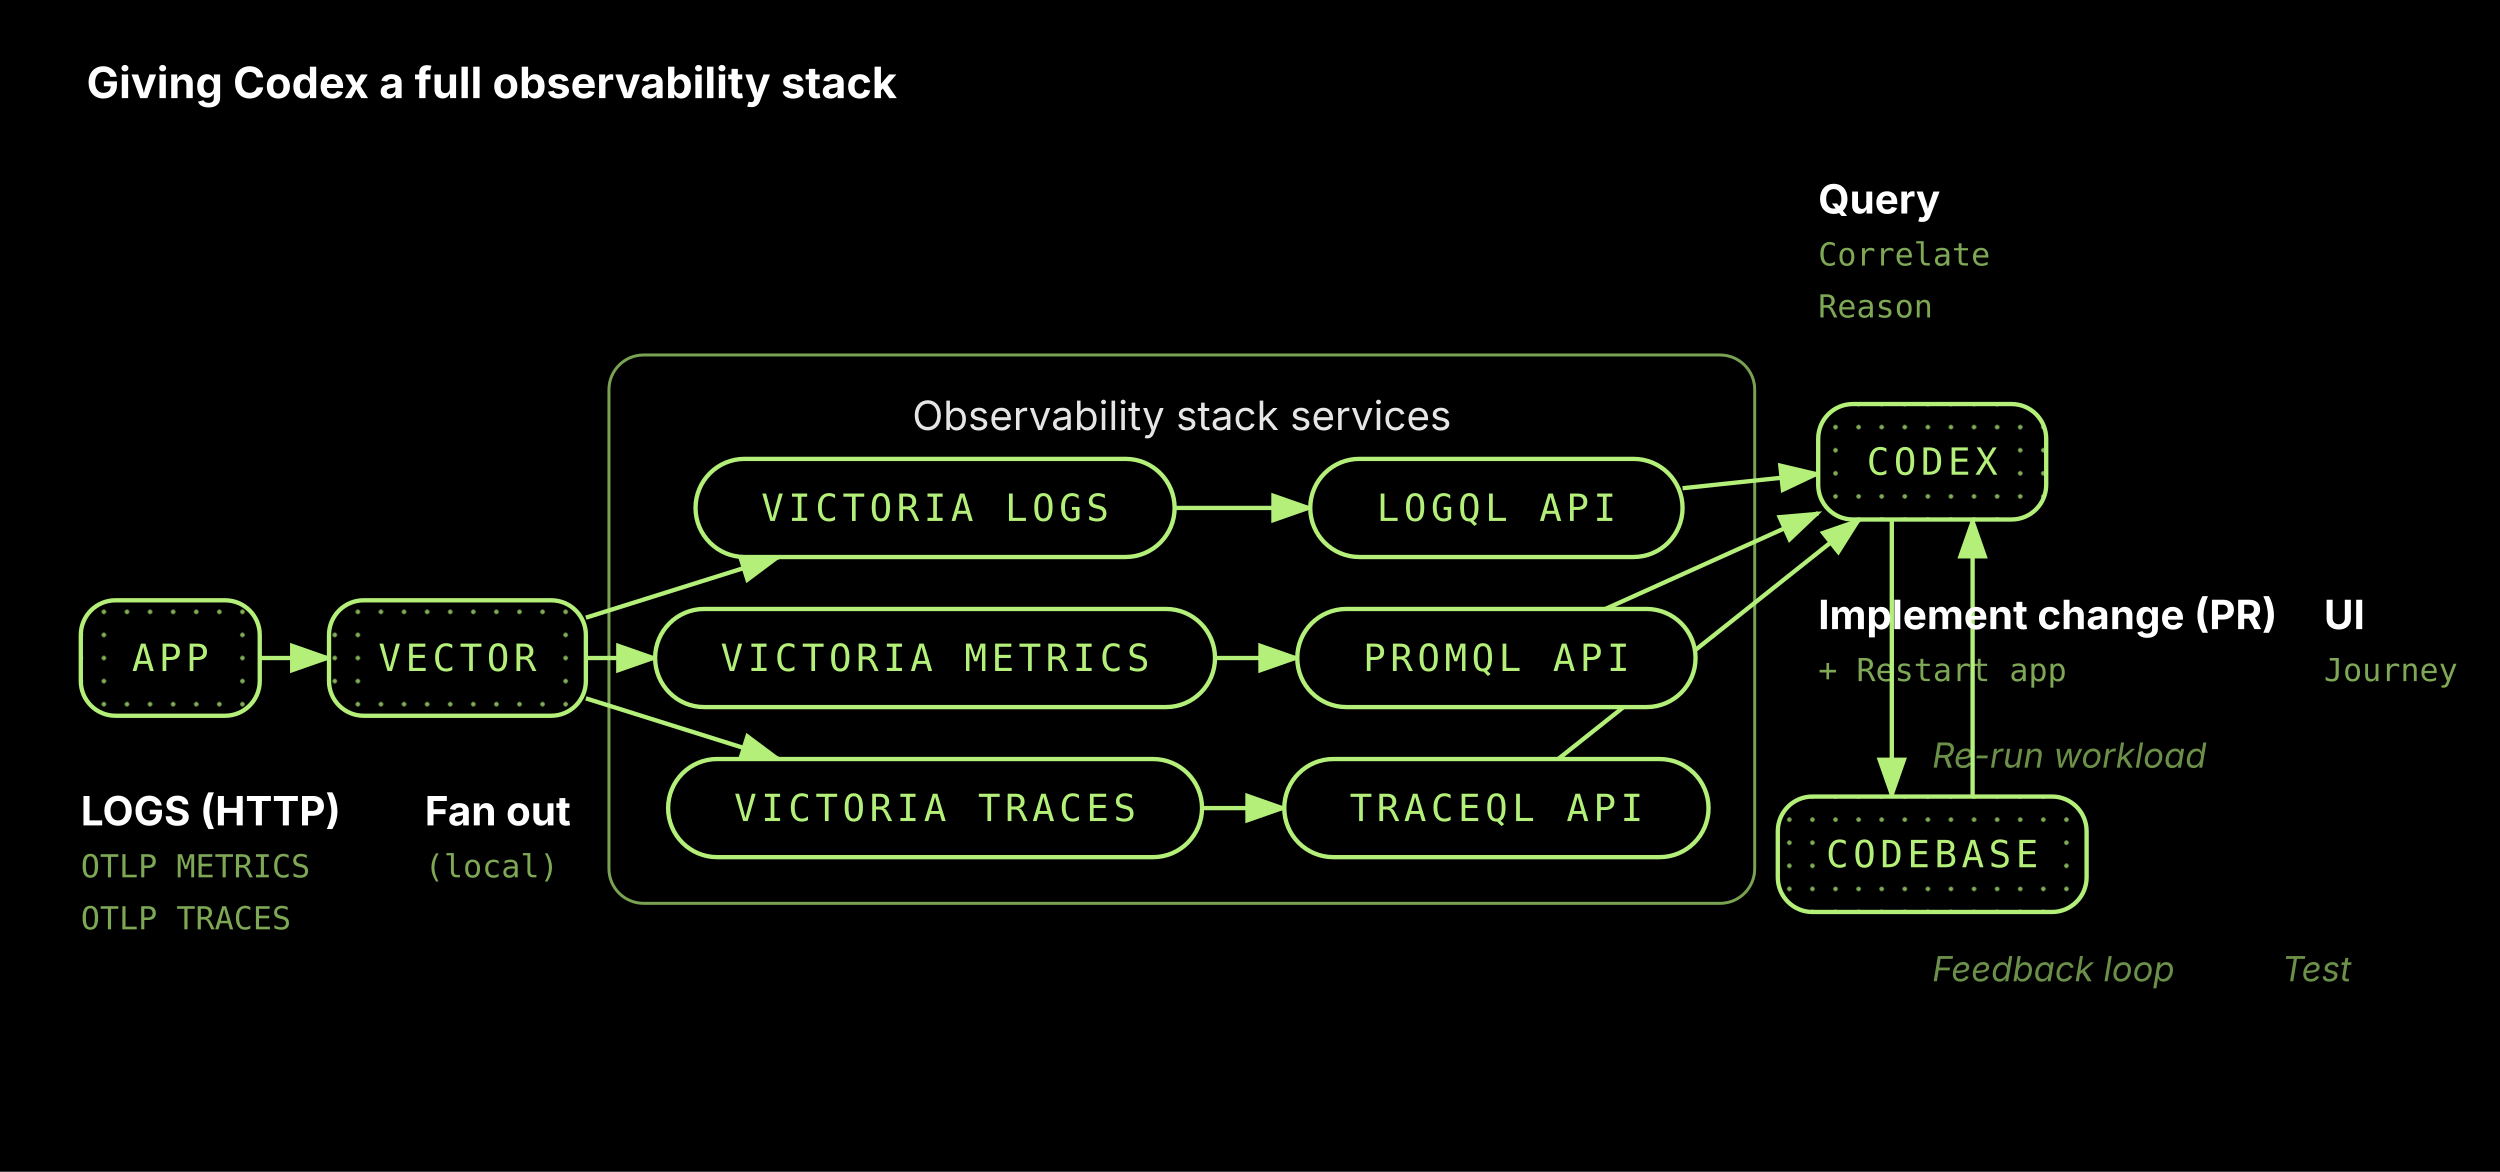
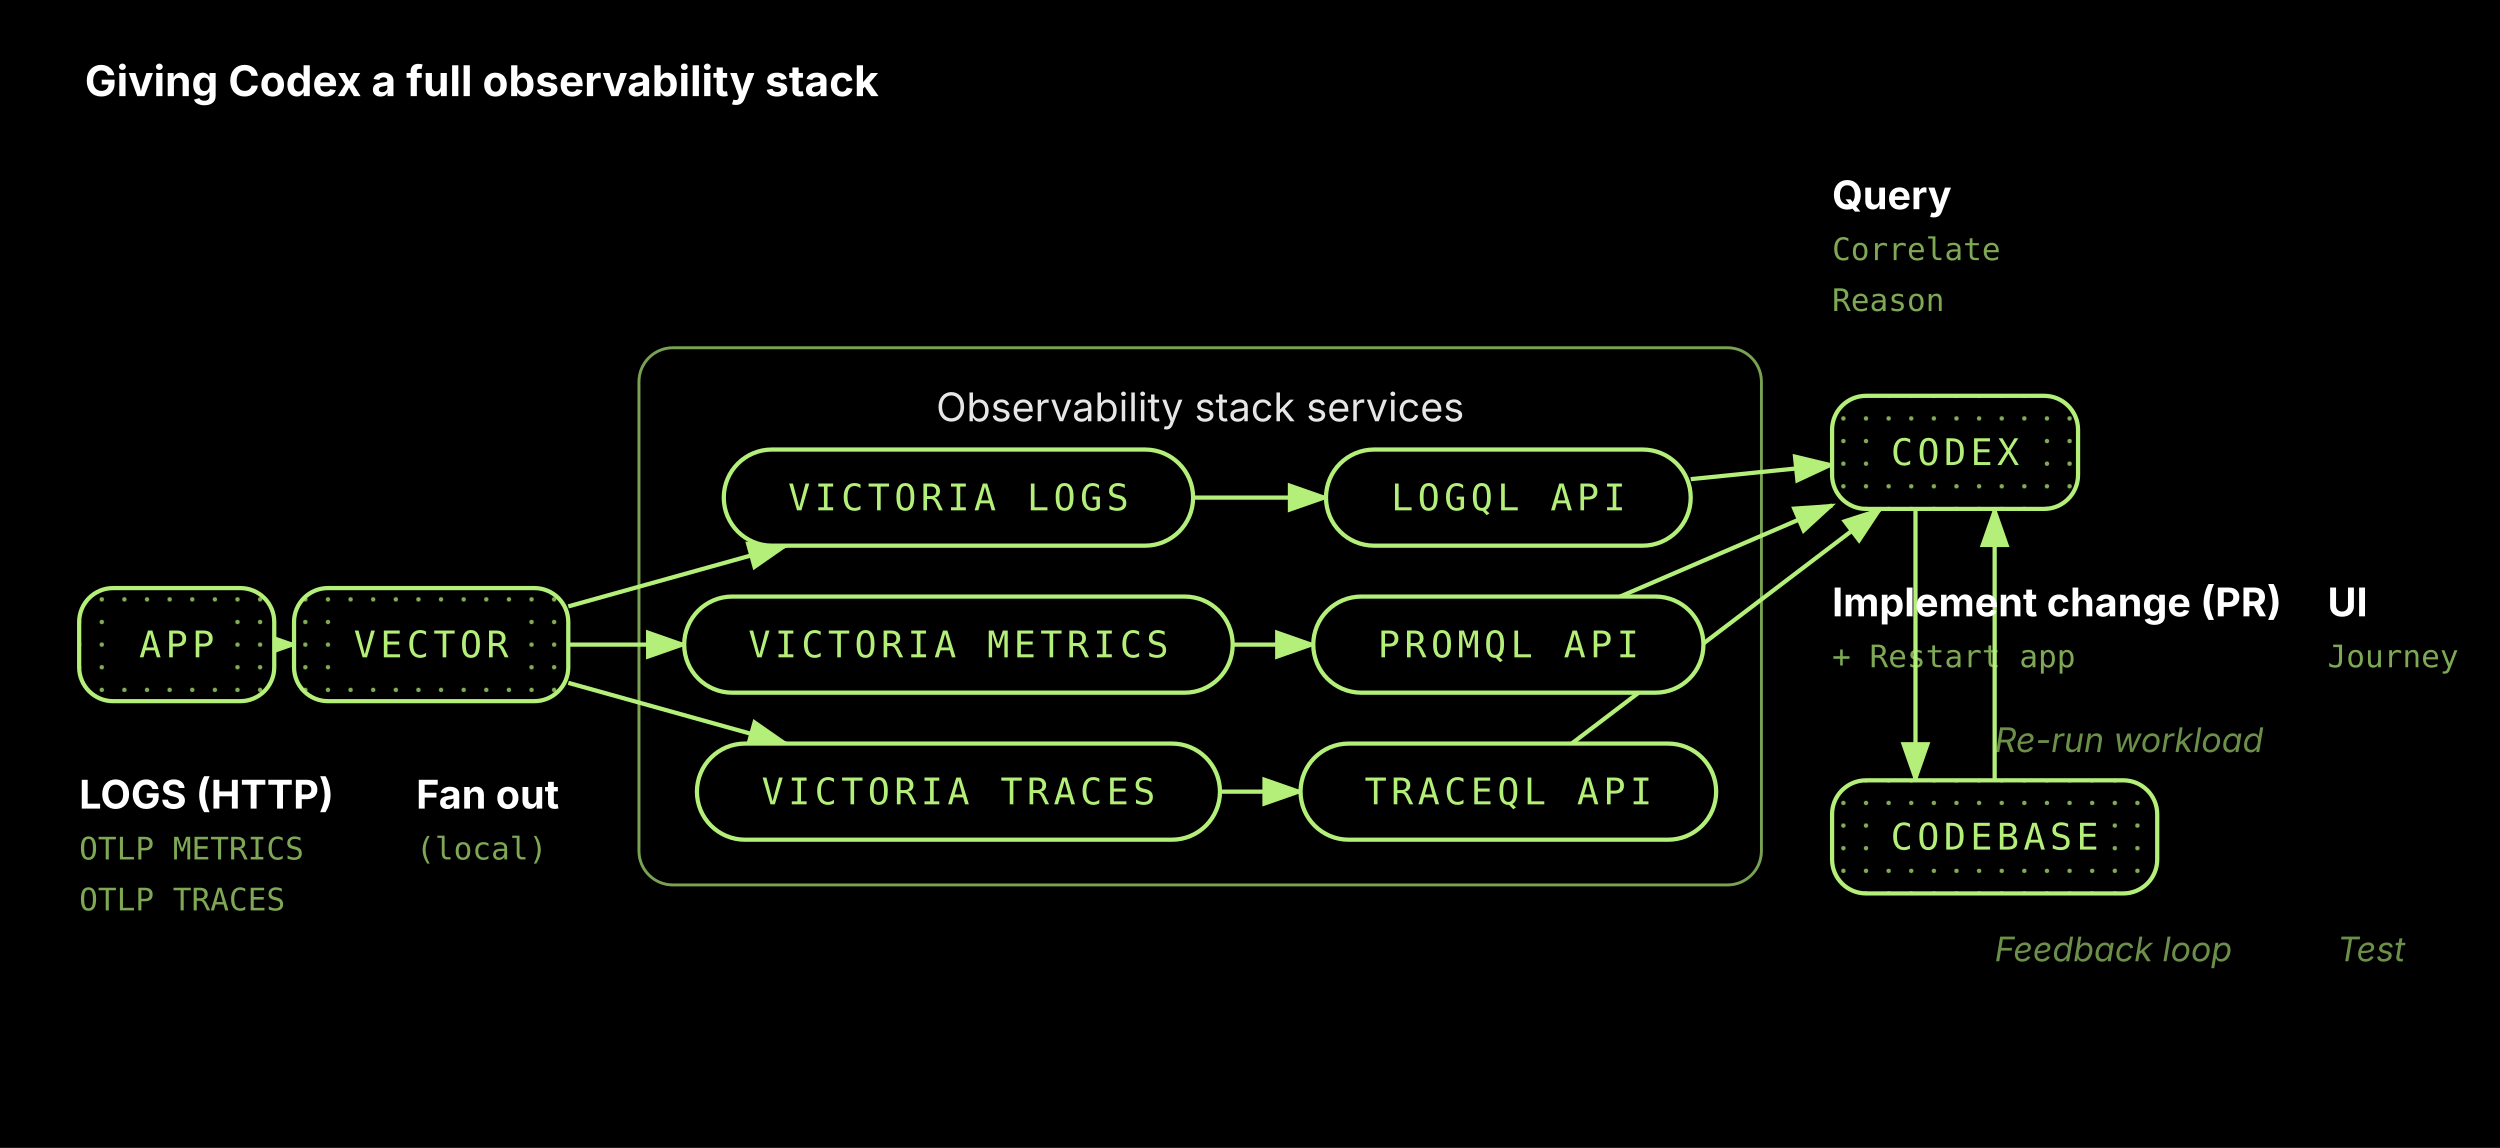
- <svg xmlns="http://www.w3.org/2000/svg" viewBox="0 0 866.24 406" width="866.24" height="406">
+ <svg xmlns="http://www.w3.org/2000/svg" viewBox="0 0 884.24 406" width="884.24" height="406">
  <defs>
    <pattern id="dotgrid" width="8" height="8" patternUnits="userSpaceOnUse">
      <rect width="8" height="8" fill="#000000" />
      <circle cx="4" cy="4" r="0.8" fill="#b4f079" opacity="0.7" />
    </pattern>
    <pattern id="crosshatch" width="8" height="8" patternUnits="userSpaceOnUse">
      <rect width="8" height="8" fill="#000000" />
      <path d="M0 8L8 0M-1 1L1 -1M7 9L9 7" stroke="#b4f079" stroke-width="0.8" opacity="0.2" />
    </pattern>
    <pattern id="hero" width="6" height="6" patternUnits="userSpaceOnUse">
      <rect width="6" height="6" fill="#3d6b23" />
      <circle cx="3" cy="3" r="0.6" fill="#5a9a35" opacity="0.5" />
    </pattern>
    <marker id="arrowhead" markerWidth="10" markerHeight="7" refX="9" refY="3.5" orient="auto" markerUnits="strokeWidth">
      <polygon points="0 0, 10 3.5, 0 7" fill="#b4f079" />
    </marker>
    <marker id="arrowhead-reverse" markerWidth="10" markerHeight="7" refX="1" refY="3.5" orient="auto" markerUnits="strokeWidth">
      <polygon points="10 0, 0 3.5, 10 7" fill="#b4f079" />
    </marker>
  </defs>
  <rect width="100%" height="100%" fill="#000000" />
  <g class="diagram">
    <text x="30" y="34" font-family="'Inter', 'Helvetica Neue', Arial, sans-serif" font-size="15" fill="#ffffff" font-weight="700">Giving Codex a full observability stack</text>
-     <rect x="211" y="123" width="397" height="190" rx="12" fill="transparent" stroke="#b4f079" stroke-width="1" opacity="0.35" />
-     <rect x="211" y="123" width="397" height="190" rx="12" fill="none" stroke="#b4f079" stroke-width="1" opacity="0.5" />
-     <line x1="90" y1="228" x2="114" y2="228" stroke="#b4f079" stroke-width="1.5" marker-end="url(#arrowhead)" />
-     <line x1="203" y1="214.018" x2="269.894" y2="193" stroke="#b4f079" stroke-width="1.5" marker-end="url(#arrowhead)" />
-     <line x1="203" y1="228" x2="227" y2="228" stroke="#b4f079" stroke-width="1.5" marker-end="url(#arrowhead)" />
-     <line x1="203" y1="241.982" x2="269.894" y2="263" stroke="#b4f079" stroke-width="1.5" marker-end="url(#arrowhead)" />
-     <line x1="583" y1="169.166" x2="630" y2="164.185" stroke="#b4f079" stroke-width="1.5" marker-end="url(#arrowhead)" />
-     <line x1="556.25" y1="211" x2="630" y2="177.788" stroke="#b4f079" stroke-width="1.5" marker-end="url(#arrowhead)" />
-     <line x1="539.892" y1="263" x2="644.333" y2="180" stroke="#b4f079" stroke-width="1.5" marker-end="url(#arrowhead)" />
-     <line x1="655.5" y1="180" x2="655.5" y2="276" stroke="#b4f079" stroke-width="1.5" marker-end="url(#arrowhead)" />
-     <line x1="683.5" y1="276" x2="683.5" y2="180" stroke="#b4f079" stroke-width="1.5" marker-end="url(#arrowhead)" />
-     <line x1="407" y1="176" x2="454" y2="176" stroke="#b4f079" stroke-width="1.5" marker-end="url(#arrowhead)" />
-     <line x1="421" y1="228" x2="449.5" y2="228" stroke="#b4f079" stroke-width="1.5" marker-end="url(#arrowhead)" />
-     <line x1="416.5" y1="280" x2="445" y2="280" stroke="#b4f079" stroke-width="1.5" marker-end="url(#arrowhead)" />
-     <rect x="294.5" y="136" width="230" height="24" fill="#000000" rx="3" />
-     <text x="409.5" y="149" font-family="'Inter', 'Helvetica Neue', Arial, sans-serif" font-size="14" fill="#ffffff" opacity="0.9" text-anchor="middle">Observability stack services</text>
-     <rect x="28" y="208" width="62" height="40" rx="12" fill="url(#dotgrid)" stroke="#b4f079" stroke-width="1.5" />
-     <rect x="39" y="216.9" width="40" height="22.2" fill="#000000" rx="2" />
-     <text x="59" y="228" font-family="'JetBrains Mono', 'Fira Code', 'SF Mono', 'Cascadia Code', monospace" font-size="13" fill="#b4f079" text-anchor="middle" dominant-baseline="central" letter-spacing="0.12em">APP</text>
-     <rect x="114" y="208" width="89" height="40" rx="12" fill="url(#dotgrid)" stroke="#b4f079" stroke-width="1.5" />
-     <rect x="126.5" y="216.9" width="64" height="22.2" fill="#000000" rx="2" />
-     <text x="158.5" y="228" font-family="'JetBrains Mono', 'Fira Code', 'SF Mono', 'Cascadia Code', monospace" font-size="13" fill="#b4f079" text-anchor="middle" dominant-baseline="central" letter-spacing="0.12em">VECTOR</text>
-     <rect x="630" y="140" width="79" height="40" rx="12" fill="url(#dotgrid)" stroke="#b4f079" stroke-width="1.5" />
-     <rect x="641.5" y="148.9" width="56" height="22.2" fill="#000000" rx="2" />
-     <text x="669.5" y="160" font-family="'JetBrains Mono', 'Fira Code', 'SF Mono', 'Cascadia Code', monospace" font-size="13" fill="#b4f079" text-anchor="middle" dominant-baseline="central" letter-spacing="0.12em">CODEX</text>
-     <rect x="616" y="276" width="107" height="40" rx="12" fill="url(#dotgrid)" stroke="#b4f079" stroke-width="1.5" />
-     <rect x="629.5" y="284.9" width="80" height="22.2" fill="#000000" rx="2" />
-     <text x="669.5" y="296" font-family="'JetBrains Mono', 'Fira Code', 'SF Mono', 'Cascadia Code', monospace" font-size="13" fill="#b4f079" text-anchor="middle" dominant-baseline="central" letter-spacing="0.12em">CODEBASE</text>
-     <rect x="241" y="159" width="166" height="34" rx="17" fill="#000000" stroke="#b4f079" stroke-width="1.5" />
-     <text x="324" y="176" font-family="'JetBrains Mono', 'Fira Code', 'SF Mono', 'Cascadia Code', monospace" font-size="13" fill="#b4f079" text-anchor="middle" dominant-baseline="central" letter-spacing="0.12em">VICTORIA LOGS</text>
-     <rect x="454" y="159" width="129" height="34" rx="17" fill="#000000" stroke="#b4f079" stroke-width="1.5" />
-     <text x="518.5" y="176" font-family="'JetBrains Mono', 'Fira Code', 'SF Mono', 'Cascadia Code', monospace" font-size="13" fill="#b4f079" text-anchor="middle" dominant-baseline="central" letter-spacing="0.12em">LOGQL API</text>
-     <rect x="227" y="211" width="194" height="34" rx="17" fill="#000000" stroke="#b4f079" stroke-width="1.5" />
-     <text x="324" y="228" font-family="'JetBrains Mono', 'Fira Code', 'SF Mono', 'Cascadia Code', monospace" font-size="13" fill="#b4f079" text-anchor="middle" dominant-baseline="central" letter-spacing="0.12em">VICTORIA METRICS</text>
-     <rect x="449.5" y="211" width="138" height="34" rx="17" fill="#000000" stroke="#b4f079" stroke-width="1.5" />
-     <text x="518.5" y="228" font-family="'JetBrains Mono', 'Fira Code', 'SF Mono', 'Cascadia Code', monospace" font-size="13" fill="#b4f079" text-anchor="middle" dominant-baseline="central" letter-spacing="0.12em">PROMQL API</text>
-     <rect x="231.5" y="263" width="185" height="34" rx="17" fill="#000000" stroke="#b4f079" stroke-width="1.5" />
-     <text x="324" y="280" font-family="'JetBrains Mono', 'Fira Code', 'SF Mono', 'Cascadia Code', monospace" font-size="13" fill="#b4f079" text-anchor="middle" dominant-baseline="central" letter-spacing="0.12em">VICTORIA TRACES</text>
-     <rect x="445" y="263" width="147" height="34" rx="17" fill="#000000" stroke="#b4f079" stroke-width="1.5" />
-     <text x="518.5" y="280" font-family="'JetBrains Mono', 'Fira Code', 'SF Mono', 'Cascadia Code', monospace" font-size="13" fill="#b4f079" text-anchor="middle" dominant-baseline="central" letter-spacing="0.12em">TRACEQL API</text>
+     <rect x="226" y="123" width="397" height="190" rx="12" fill="transparent" stroke="#b4f079" stroke-width="1" opacity="0.35" />
+     <rect x="226" y="123" width="397" height="190" rx="12" fill="none" stroke="#b4f079" stroke-width="1" opacity="0.5" />
+     <line x1="97" y1="228" x2="104" y2="228" stroke="#b4f079" stroke-width="1.5" marker-end="url(#arrowhead)" />
+     <line x1="201" y1="214.477" x2="278.029" y2="193" stroke="#b4f079" stroke-width="1.5" marker-end="url(#arrowhead)" />
+     <line x1="201" y1="228" x2="242" y2="228" stroke="#b4f079" stroke-width="1.5" marker-end="url(#arrowhead)" />
+     <line x1="201" y1="241.523" x2="278.029" y2="263" stroke="#b4f079" stroke-width="1.5" marker-end="url(#arrowhead)" />
+     <line x1="598" y1="169.468" x2="648" y2="164.405" stroke="#b4f079" stroke-width="1.5" marker-end="url(#arrowhead)" />
+     <line x1="573" y1="211" x2="648" y2="178.722" stroke="#b4f079" stroke-width="1.5" marker-end="url(#arrowhead)" />
+     <line x1="555.883" y1="263" x2="665.167" y2="180" stroke="#b4f079" stroke-width="1.5" marker-end="url(#arrowhead)" />
+     <line x1="677.5" y1="180" x2="677.5" y2="276" stroke="#b4f079" stroke-width="1.5" marker-end="url(#arrowhead)" />
+     <line x1="705.5" y1="276" x2="705.5" y2="180" stroke="#b4f079" stroke-width="1.5" marker-end="url(#arrowhead)" />
+     <line x1="422" y1="176" x2="469" y2="176" stroke="#b4f079" stroke-width="1.5" marker-end="url(#arrowhead)" />
+     <line x1="436" y1="228" x2="464.5" y2="228" stroke="#b4f079" stroke-width="1.5" marker-end="url(#arrowhead)" />
+     <line x1="431.5" y1="280" x2="460" y2="280" stroke="#b4f079" stroke-width="1.5" marker-end="url(#arrowhead)" />
+     <rect x="309.5" y="136" width="230" height="24" fill="#000000" rx="3" />
+     <text x="424.5" y="149" font-family="'Inter', 'Helvetica Neue', Arial, sans-serif" font-size="14" fill="#ffffff" opacity="0.9" text-anchor="middle">Observability stack services</text>
+     <rect x="28" y="208" width="69" height="40" rx="12" fill="url(#dotgrid)" stroke="#b4f079" stroke-width="1.5" />
+     <rect x="42.5" y="216.9" width="40" height="22.2" fill="#000000" rx="2" />
+     <text x="62.5" y="228" font-family="'JetBrains Mono', 'Fira Code', 'SF Mono', 'Cascadia Code', monospace" font-size="13" fill="#b4f079" text-anchor="middle" dominant-baseline="central" letter-spacing="0.12em">APP</text>
+     <rect x="104" y="208" width="97" height="40" rx="12" fill="url(#dotgrid)" stroke="#b4f079" stroke-width="1.5" />
+     <rect x="120.5" y="216.9" width="64" height="22.2" fill="#000000" rx="2" />
+     <text x="152.5" y="228" font-family="'JetBrains Mono', 'Fira Code', 'SF Mono', 'Cascadia Code', monospace" font-size="13" fill="#b4f079" text-anchor="middle" dominant-baseline="central" letter-spacing="0.12em">VECTOR</text>
+     <rect x="648" y="140" width="87" height="40" rx="12" fill="url(#dotgrid)" stroke="#b4f079" stroke-width="1.5" />
+     <rect x="663.5" y="148.9" width="56" height="22.2" fill="#000000" rx="2" />
+     <text x="691.5" y="160" font-family="'JetBrains Mono', 'Fira Code', 'SF Mono', 'Cascadia Code', monospace" font-size="13" fill="#b4f079" text-anchor="middle" dominant-baseline="central" letter-spacing="0.12em">CODEX</text>
+     <rect x="648" y="276" width="115" height="40" rx="12" fill="url(#dotgrid)" stroke="#b4f079" stroke-width="1.5" />
+     <rect x="665.5" y="284.9" width="80" height="22.2" fill="#000000" rx="2" />
+     <text x="705.5" y="296" font-family="'JetBrains Mono', 'Fira Code', 'SF Mono', 'Cascadia Code', monospace" font-size="13" fill="#b4f079" text-anchor="middle" dominant-baseline="central" letter-spacing="0.12em">CODEBASE</text>
+     <rect x="256" y="159" width="166" height="34" rx="17" fill="#000000" stroke="#b4f079" stroke-width="1.5" />
+     <text x="339" y="176" font-family="'JetBrains Mono', 'Fira Code', 'SF Mono', 'Cascadia Code', monospace" font-size="13" fill="#b4f079" text-anchor="middle" dominant-baseline="central" letter-spacing="0.12em">VICTORIA LOGS</text>
+     <rect x="469" y="159" width="129" height="34" rx="17" fill="#000000" stroke="#b4f079" stroke-width="1.5" />
+     <text x="533.5" y="176" font-family="'JetBrains Mono', 'Fira Code', 'SF Mono', 'Cascadia Code', monospace" font-size="13" fill="#b4f079" text-anchor="middle" dominant-baseline="central" letter-spacing="0.12em">LOGQL API</text>
+     <rect x="242" y="211" width="194" height="34" rx="17" fill="#000000" stroke="#b4f079" stroke-width="1.5" />
+     <text x="339" y="228" font-family="'JetBrains Mono', 'Fira Code', 'SF Mono', 'Cascadia Code', monospace" font-size="13" fill="#b4f079" text-anchor="middle" dominant-baseline="central" letter-spacing="0.12em">VICTORIA METRICS</text>
+     <rect x="464.5" y="211" width="138" height="34" rx="17" fill="#000000" stroke="#b4f079" stroke-width="1.5" />
+     <text x="533.5" y="228" font-family="'JetBrains Mono', 'Fira Code', 'SF Mono', 'Cascadia Code', monospace" font-size="13" fill="#b4f079" text-anchor="middle" dominant-baseline="central" letter-spacing="0.12em">PROMQL API</text>
+     <rect x="246.5" y="263" width="185" height="34" rx="17" fill="#000000" stroke="#b4f079" stroke-width="1.5" />
+     <text x="339" y="280" font-family="'JetBrains Mono', 'Fira Code', 'SF Mono', 'Cascadia Code', monospace" font-size="13" fill="#b4f079" text-anchor="middle" dominant-baseline="central" letter-spacing="0.12em">VICTORIA TRACES</text>
+     <rect x="460" y="263" width="147" height="34" rx="17" fill="#000000" stroke="#b4f079" stroke-width="1.5" />
+     <text x="533.5" y="280" font-family="'JetBrains Mono', 'Fira Code', 'SF Mono', 'Cascadia Code', monospace" font-size="13" fill="#b4f079" text-anchor="middle" dominant-baseline="central" letter-spacing="0.12em">TRACEQL API</text>
    <text x="28" y="286" font-family="'Inter', 'Helvetica Neue', Arial, sans-serif" font-size="14" fill="#ffffff" font-weight="700">LOGS (HTTP)</text>
    <text x="28" y="304" font-family="'JetBrains Mono', 'Fira Code', 'SF Mono', 'Cascadia Code', monospace" font-size="11" fill="#b4f079" opacity="0.7">OTLP METRICS</text>
    <text x="28" y="322" font-family="'JetBrains Mono', 'Fira Code', 'SF Mono', 'Cascadia Code', monospace" font-size="11" fill="#b4f079" opacity="0.7">OTLP TRACES</text>
    <text x="147.2" y="286" font-family="'Inter', 'Helvetica Neue', Arial, sans-serif" font-size="14" fill="#ffffff" font-weight="700">Fan out</text>
    <text x="147.2" y="304" font-family="'JetBrains Mono', 'Fira Code', 'SF Mono', 'Cascadia Code', monospace" font-size="11" fill="#b4f079" opacity="0.7">(local)</text>
-     <text x="630" y="74" font-family="'Inter', 'Helvetica Neue', Arial, sans-serif" font-size="14" fill="#ffffff" font-weight="700">Query</text>
-     <text x="630" y="92" font-family="'JetBrains Mono', 'Fira Code', 'SF Mono', 'Cascadia Code', monospace" font-size="11" fill="#b4f079" opacity="0.7">Correlate</text>
-     <text x="630" y="110" font-family="'JetBrains Mono', 'Fira Code', 'SF Mono', 'Cascadia Code', monospace" font-size="11" fill="#b4f079" opacity="0.7">Reason</text>
-     <text x="630" y="218" font-family="'Inter', 'Helvetica Neue', Arial, sans-serif" font-size="14" fill="#ffffff" font-weight="700">Implement change (PR)</text>
-     <text x="630" y="236" font-family="'JetBrains Mono', 'Fira Code', 'SF Mono', 'Cascadia Code', monospace" font-size="11" fill="#b4f079" opacity="0.7">+ Restart app</text>
-     <text x="805.24" y="218" font-family="'Inter', 'Helvetica Neue', Arial, sans-serif" font-size="14" fill="#ffffff" font-weight="700">UI</text>
-     <text x="805.24" y="236" font-family="'JetBrains Mono', 'Fira Code', 'SF Mono', 'Cascadia Code', monospace" font-size="11" fill="#b4f079" opacity="0.7">Journey</text>
-     <text x="669.5" y="266" font-family="'Inter', 'Helvetica Neue', Arial, sans-serif" font-size="12" fill="#b4f079" opacity="0.6" font-style="italic">Re-run workload</text>
-     <text x="669.5" y="340" font-family="'Inter', 'Helvetica Neue', Arial, sans-serif" font-size="12" fill="#b4f079" opacity="0.6" font-style="italic">Feedback loop</text>
-     <text x="790.7" y="340" font-family="'Inter', 'Helvetica Neue', Arial, sans-serif" font-size="12" fill="#b4f079" opacity="0.6" font-style="italic">Test</text>
+     <text x="648" y="74" font-family="'Inter', 'Helvetica Neue', Arial, sans-serif" font-size="14" fill="#ffffff" font-weight="700">Query</text>
+     <text x="648" y="92" font-family="'JetBrains Mono', 'Fira Code', 'SF Mono', 'Cascadia Code', monospace" font-size="11" fill="#b4f079" opacity="0.7">Correlate</text>
+     <text x="648" y="110" font-family="'JetBrains Mono', 'Fira Code', 'SF Mono', 'Cascadia Code', monospace" font-size="11" fill="#b4f079" opacity="0.7">Reason</text>
+     <text x="648" y="218" font-family="'Inter', 'Helvetica Neue', Arial, sans-serif" font-size="14" fill="#ffffff" font-weight="700">Implement change (PR)</text>
+     <text x="648" y="236" font-family="'JetBrains Mono', 'Fira Code', 'SF Mono', 'Cascadia Code', monospace" font-size="11" fill="#b4f079" opacity="0.7">+ Restart app</text>
+     <text x="823.24" y="218" font-family="'Inter', 'Helvetica Neue', Arial, sans-serif" font-size="14" fill="#ffffff" font-weight="700">UI</text>
+     <text x="823.24" y="236" font-family="'JetBrains Mono', 'Fira Code', 'SF Mono', 'Cascadia Code', monospace" font-size="11" fill="#b4f079" opacity="0.7">Journey</text>
+     <text x="705.5" y="266" font-family="'Inter', 'Helvetica Neue', Arial, sans-serif" font-size="12" fill="#b4f079" opacity="0.6" font-style="italic">Re-run workload</text>
+     <text x="705.5" y="340" font-family="'Inter', 'Helvetica Neue', Arial, sans-serif" font-size="12" fill="#b4f079" opacity="0.6" font-style="italic">Feedback loop</text>
+     <text x="826.7" y="340" font-family="'Inter', 'Helvetica Neue', Arial, sans-serif" font-size="12" fill="#b4f079" opacity="0.6" font-style="italic">Test</text>
  </g>
</svg>
